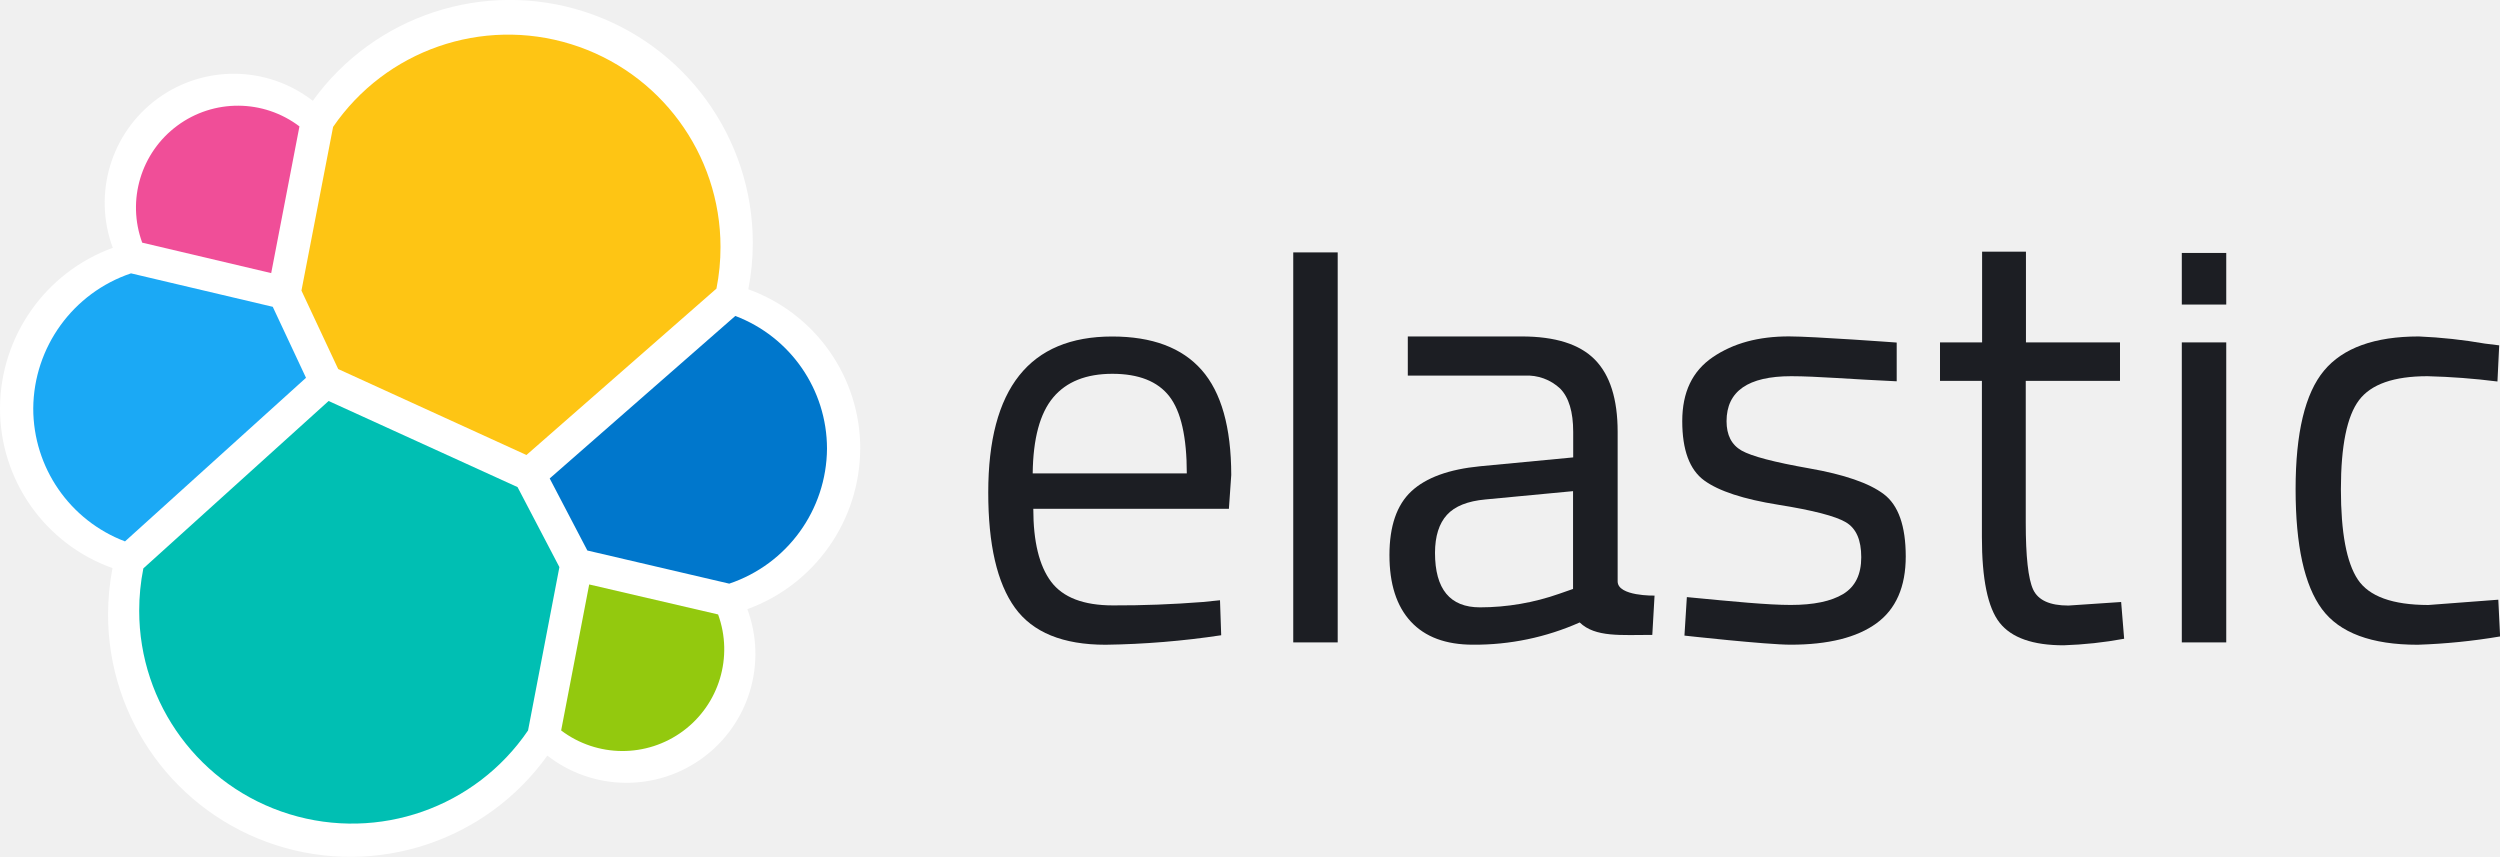
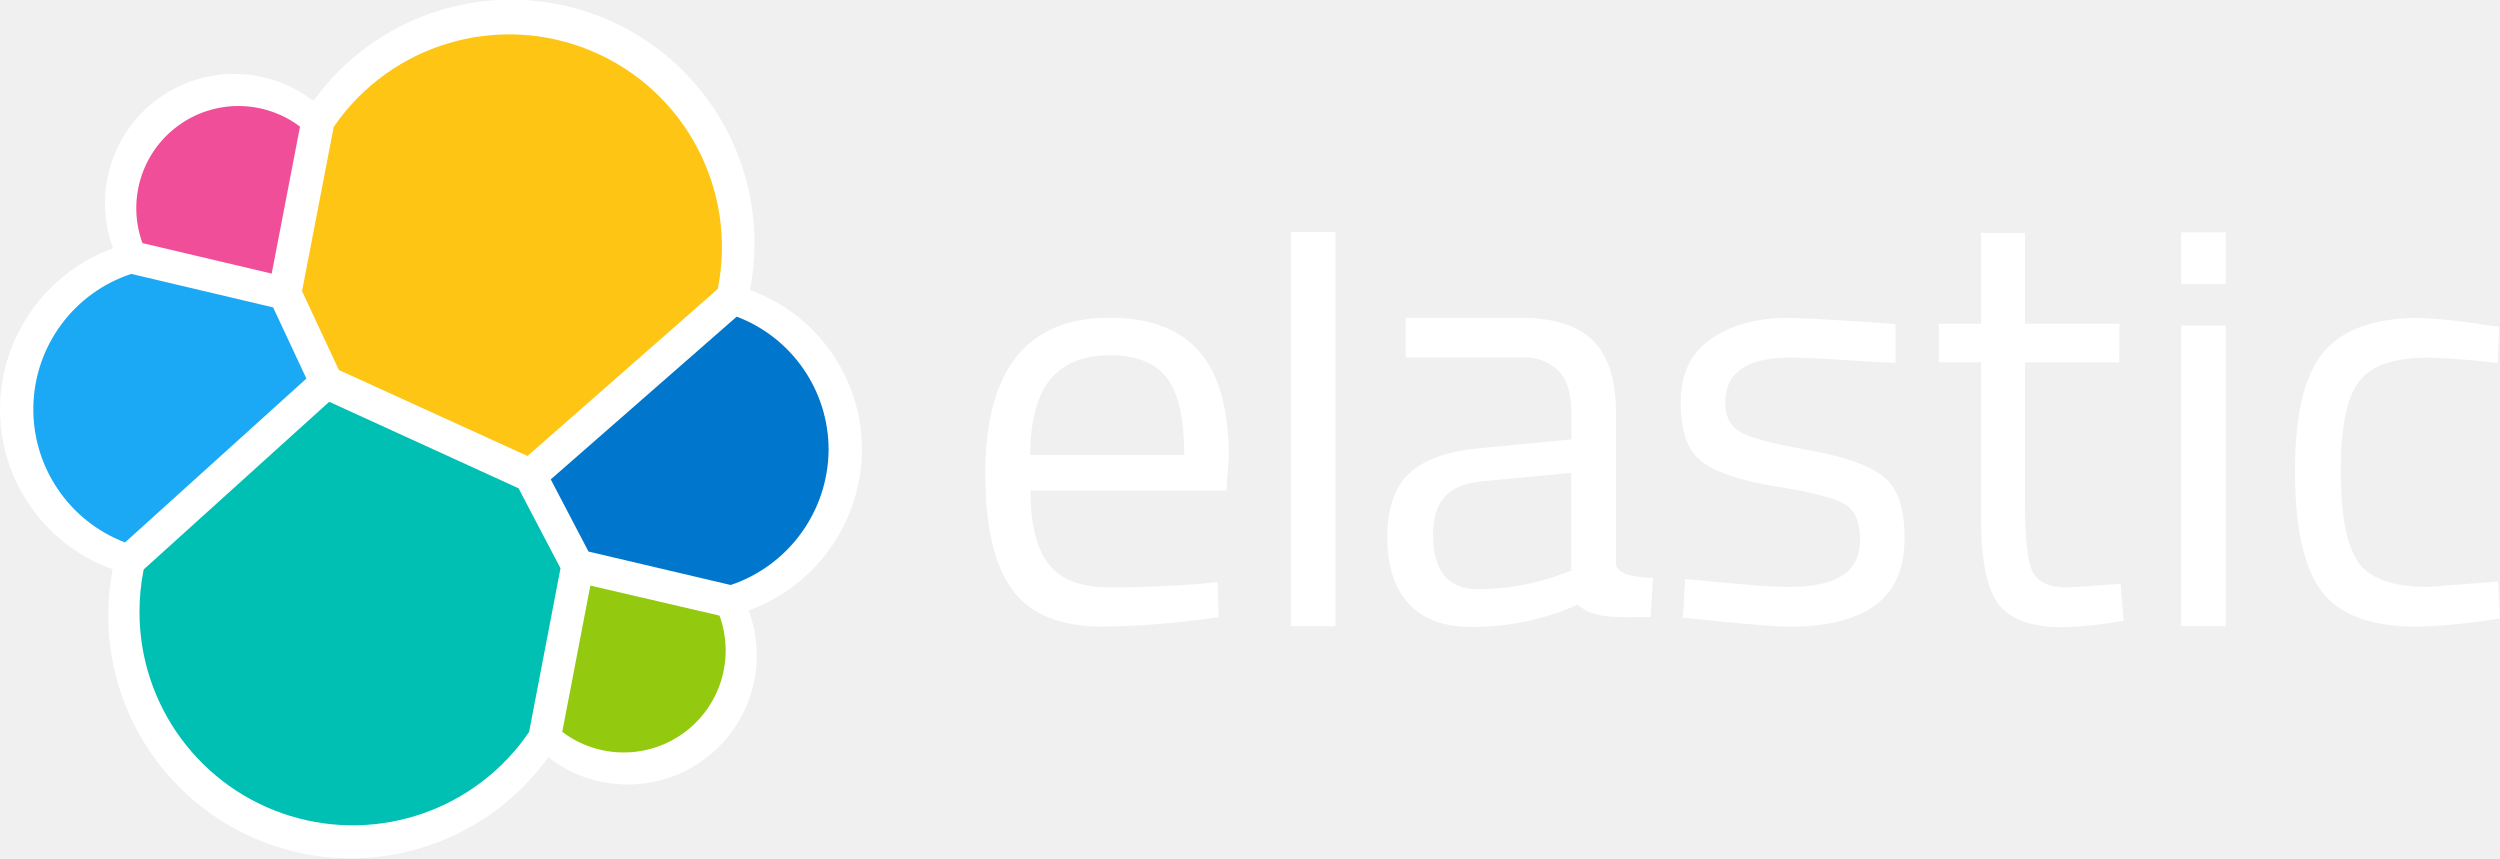
- <svg xmlns="http://www.w3.org/2000/svg" id="Layer_1" data-name="Layer 1" viewBox="0 0 500 171.38">
+ <svg xmlns="http://www.w3.org/2000/svg" id="Layer_1" data-name="Layer 1" viewBox="0 0 500 171.72">
  <defs>
-     <style>.cls-1{fill:#fff;}.cls-2{fill:#fec514;}.cls-3{fill:#00bfb3;}.cls-4{fill:#f04e98;}.cls-5{fill:#1ba9f5;}.cls-6{fill:#93c90e;}.cls-7{fill:#07c;}.cls-8{fill:#1c1e23;}</style>
+     <style>.cls-1{fill:#fff;}.cls-2{fill:#fec514;}.cls-3{fill:#00bfb3;}.cls-4{fill:#f04e98;}.cls-5{fill:#1ba9f5;}.cls-6{fill:#93c90e;}.cls-7{fill:#07c;}</style>
  </defs>
-   <g id="logo-elastic-horizontal-color">
-     <path class="cls-1" d="M172.05,89.79a33.85,33.85,0,0,0-22.39-31.93,48.11,48.11,0,0,0,.9-9.25,48.59,48.59,0,0,0-88-28.45,25.81,25.81,0,0,0-40,29.4A34.31,34.31,0,0,0,0,81.62a33.88,33.88,0,0,0,22.5,32,49.73,49.73,0,0,0-.89,9.24,48.46,48.46,0,0,0,87.86,28.26,25.77,25.77,0,0,0,40-29.29,34.29,34.29,0,0,0,22.57-32.06" />
-     <path class="cls-2" d="M67.64,73.81,105.29,91l38-33.28a42,42,0,0,0,.81-8.34,42.46,42.46,0,0,0-77.48-24L60.29,58.12Z" />
-     <path class="cls-3" d="M28.67,113.68a43.14,43.14,0,0,0-.83,8.47,42.57,42.57,0,0,0,77.77,23.94l6.27-32.67-8.37-16L65.72,80.2Z" />
-     <path class="cls-4" d="M28.44,48.53l25.8,6.09,5.65-29.34A20.38,20.38,0,0,0,28.44,48.53" />
-     <path class="cls-5" d="M26.2,54.67a28.74,28.74,0,0,0-19.55,27A28.44,28.44,0,0,0,25,108.28l36.2-32.72-6.65-14.2Z" />
-     <path class="cls-6" d="M112.23,146.09a20.35,20.35,0,0,0,31.39-23.2l-25.78-6Z" />
-     <path class="cls-7" d="M117.47,110.1l28.38,6.63a28.7,28.7,0,0,0,19.55-27,28.41,28.41,0,0,0-18.34-26.54L109.94,95.69Z" />
-     <path class="cls-8" d="M240.56,120.4l3.44-.35.24,7a171,171,0,0,1-23.12,1.9q-12.8,0-18.14-7.41t-5.33-23.06q0-31.17,24.78-31.18,12,0,17.9,6.7t5.92,21l-.47,6.76H206.66q0,9.84,3.56,14.58t12.38,4.74Q231.44,121.11,240.56,120.4Zm-3.2-25.72q0-10.91-3.49-15.41t-11.38-4.51q-7.89,0-11.86,4.74t-4.09,15.18Z" />
-     <path class="cls-8" d="M258.65,128.48v-78h8.89v78Z" />
-     <path class="cls-8" d="M323.53,86.38v29.9c0,3,7.38,2.84,7.38,2.84l-.45,7.86c-6.25,0-11.42.52-14.52-2.49a51.71,51.71,0,0,1-21.33,4.45q-8.17,0-12.45-4.63T277.89,111q0-8.66,4.39-12.75t13.75-5l18.61-1.77v-5.1q0-6-2.6-8.66a9.65,9.65,0,0,0-7.12-2.6l-23.36,0V67.29h22.77q10.08,0,14.64,4.63T323.53,86.38ZM287,110.56q0,10.91,9,10.91a47.93,47.93,0,0,0,15.89-2.73l2.72-.95V98.23L297.1,99.89q-5.34.48-7.71,3.08T287,110.56Z" />
-     <path class="cls-8" d="M358.24,75.24q-12.93,0-12.93,9,0,4.16,3,5.87t13.51,3.56q10.56,1.85,14.94,5.16t4.39,12.44q0,9.14-5.87,13.4t-17.13,4.27c-4.9,0-21.26-1.82-21.26-1.82l.48-7.7c9.4.9,16.19,1.57,20.78,1.57s8.08-.73,10.49-2.19,3.61-3.91,3.61-7.35-1-5.77-3.08-7-6.56-2.39-13.51-3.5-11.9-2.73-14.82-4.86-4.39-6.09-4.39-11.86,2-10,6.11-12.8,9.15-4.15,15.23-4.15c4.82,0,21.55,1.23,21.55,1.23v7.75C370.51,75.87,363.29,75.24,358.24,75.24Z" />
-     <path class="cls-8" d="M424,76.18H405.15v28.34q0,10.19,1.48,13.39c1,2.14,3.34,3.2,7.05,3.2l10.55-.71.6,7.35a81.28,81.28,0,0,1-12.1,1.31q-9.24,0-12.8-4.51t-3.55-17.19V76.18H388v-7.7h8.42V50.34h8.77V68.48H424Z" />
-     <path class="cls-8" d="M436.36,60.91V50.59h8.89V60.91Zm0,67.57v-60h8.89v60Z" />
-     <path class="cls-8" d="M483.76,67.29A102.62,102.62,0,0,1,497,68.72l2.84.35-.35,7.23a139.18,139.18,0,0,0-14-1.06q-10.08,0-13.69,4.8t-3.62,17.78q0,13,3.38,18.08T485.66,121l14-1.06.36,7.35a122.94,122.94,0,0,1-16.48,1.66q-13.86,0-19.14-7.12t-5.28-24q0-16.89,5.69-23.71T483.76,67.29Z" />
+   <g id="logo-elastic-horizontal-color-reverse">
+     <path class="cls-1" d="M240.06,116.77l3.45-.35.23,7a171.44,171.44,0,0,1-23.16,1.9q-12.83,0-18.17-7.43t-5.35-23.1q0-31.23,24.83-31.24,12,0,17.93,6.71t5.94,21.09l-.47,6.77h-39.2q0,9.86,3.56,14.61t12.42,4.75Q230.91,117.49,240.06,116.77ZM236.85,91q0-10.92-3.5-15.44T222,71.05q-7.9,0-11.88,4.75T206,91Z" />
+     <path class="cls-1" d="M258.18,125.24V46.41h8.91v78.83Z" />
+     <path class="cls-1" d="M323.19,82.69v30c0,3,7.4,2.85,7.4,2.85l-.46,7.87c-6.26,0-11.44.52-14.55-2.49a51.72,51.72,0,0,1-21.37,4.46q-8.19,0-12.47-4.64t-4.28-13.3q0-8.67,4.4-12.77t13.78-5l18.64-1.79v-5.1q0-6.06-2.61-8.67a9.61,9.61,0,0,0-7.13-2.62l-23.4,0V63.56H304q10.1,0,14.67,4.63T323.19,82.69Zm-36.58,24.23q0,10.92,9,10.92a48,48,0,0,0,15.91-2.73l2.73-1V94.56L296.7,96.23q-5.34.47-7.72,3.08C287.4,101.06,286.61,103.59,286.61,106.92Z" />
+     <path class="cls-1" d="M358,71.52q-12.94,0-12.95,9,0,4.15,3,5.88T361.52,90q10.58,1.85,15,5.17t4.39,12.47q0,9.15-5.87,13.42t-17.17,4.28c-4.91,0-21.29-1.82-21.29-1.82l.47-7.72c9.42.91,16.23,1.58,20.82,1.58s8.1-.73,10.51-2.2,3.63-3.92,3.63-7.36-1-5.78-3.09-7-6.58-2.4-13.54-3.5-11.92-2.74-14.85-4.87-4.39-6.1-4.39-11.88,2-10.06,6.11-12.83,9.17-4.16,15.27-4.16c4.82,0,21.58,1.23,21.58,1.23v7.77C370.26,72.16,363,71.52,358,71.52Z" />
+     <path class="cls-1" d="M423.85,72.47H405v28.39q0,10.22,1.49,13.42c1,2.14,3.34,3.21,7.07,3.21l10.57-.72.59,7.37a81.52,81.52,0,0,1-12.11,1.31q-9.27,0-12.83-4.52t-3.57-17.22V72.47h-8.43V64.75h8.43V46.58H405V64.75h18.89Z" />
+     <path class="cls-1" d="M436.23,56.81V46.47h8.91V56.81Zm0,68.43V65.12h8.91v60.12Z" />
+     <path class="cls-1" d="M483.73,63.56A103,103,0,0,1,497,65l2.85.35-.36,7.25a140,140,0,0,0-14-1.07q-10.1,0-13.72,4.81t-3.62,17.82q0,13,3.38,18.11t14.08,5.11l14-1.07.36,7.36a122.15,122.15,0,0,1-16.51,1.67q-13.89,0-19.18-7.13t-5.29-24q0-16.94,5.7-23.76T483.73,63.56Z" />
+     <path class="cls-1" d="M172.39,90A33.94,33.94,0,0,0,150,58a48.21,48.21,0,0,0,.9-9.26A48.69,48.69,0,0,0,62.68,20.2,25.85,25.85,0,0,0,22.62,49.65,34.39,34.39,0,0,0,0,81.77a34,34,0,0,0,22.54,32.09,49.86,49.86,0,0,0-.89,9.26,48.56,48.56,0,0,0,88,28.31,25.81,25.81,0,0,0,40.08-29.34A34.39,34.39,0,0,0,172.39,90" />
+     <path class="cls-2" d="M67.77,74l37.73,17.2L143.55,57.8A42.54,42.54,0,0,0,66.74,25.39L60.41,58.23Z" />
+     <path class="cls-3" d="M28.73,113.9a43.34,43.34,0,0,0-.83,8.49,42.65,42.65,0,0,0,77.92,24l6.28-32.73-8.39-16L65.84,80.36Z" />
+     <path class="cls-4" d="M28.49,48.62l25.85,6.1L60,25.33A20.43,20.43,0,0,0,28.49,48.62" />
+     <path class="cls-5" d="M26.25,54.78A28.51,28.51,0,0,0,25,108.49L61.28,75.71,54.62,61.48Z" />
+     <path class="cls-6" d="M112.45,146.37a20.39,20.39,0,0,0,31.45-23.25l-25.83-6Z" />
+     <path class="cls-7" d="M117.7,110.31,146.14,117a28.77,28.77,0,0,0,19.58-27.08,28.46,28.46,0,0,0-18.38-26.59L110.15,95.88Z" />
  </g>
</svg>
